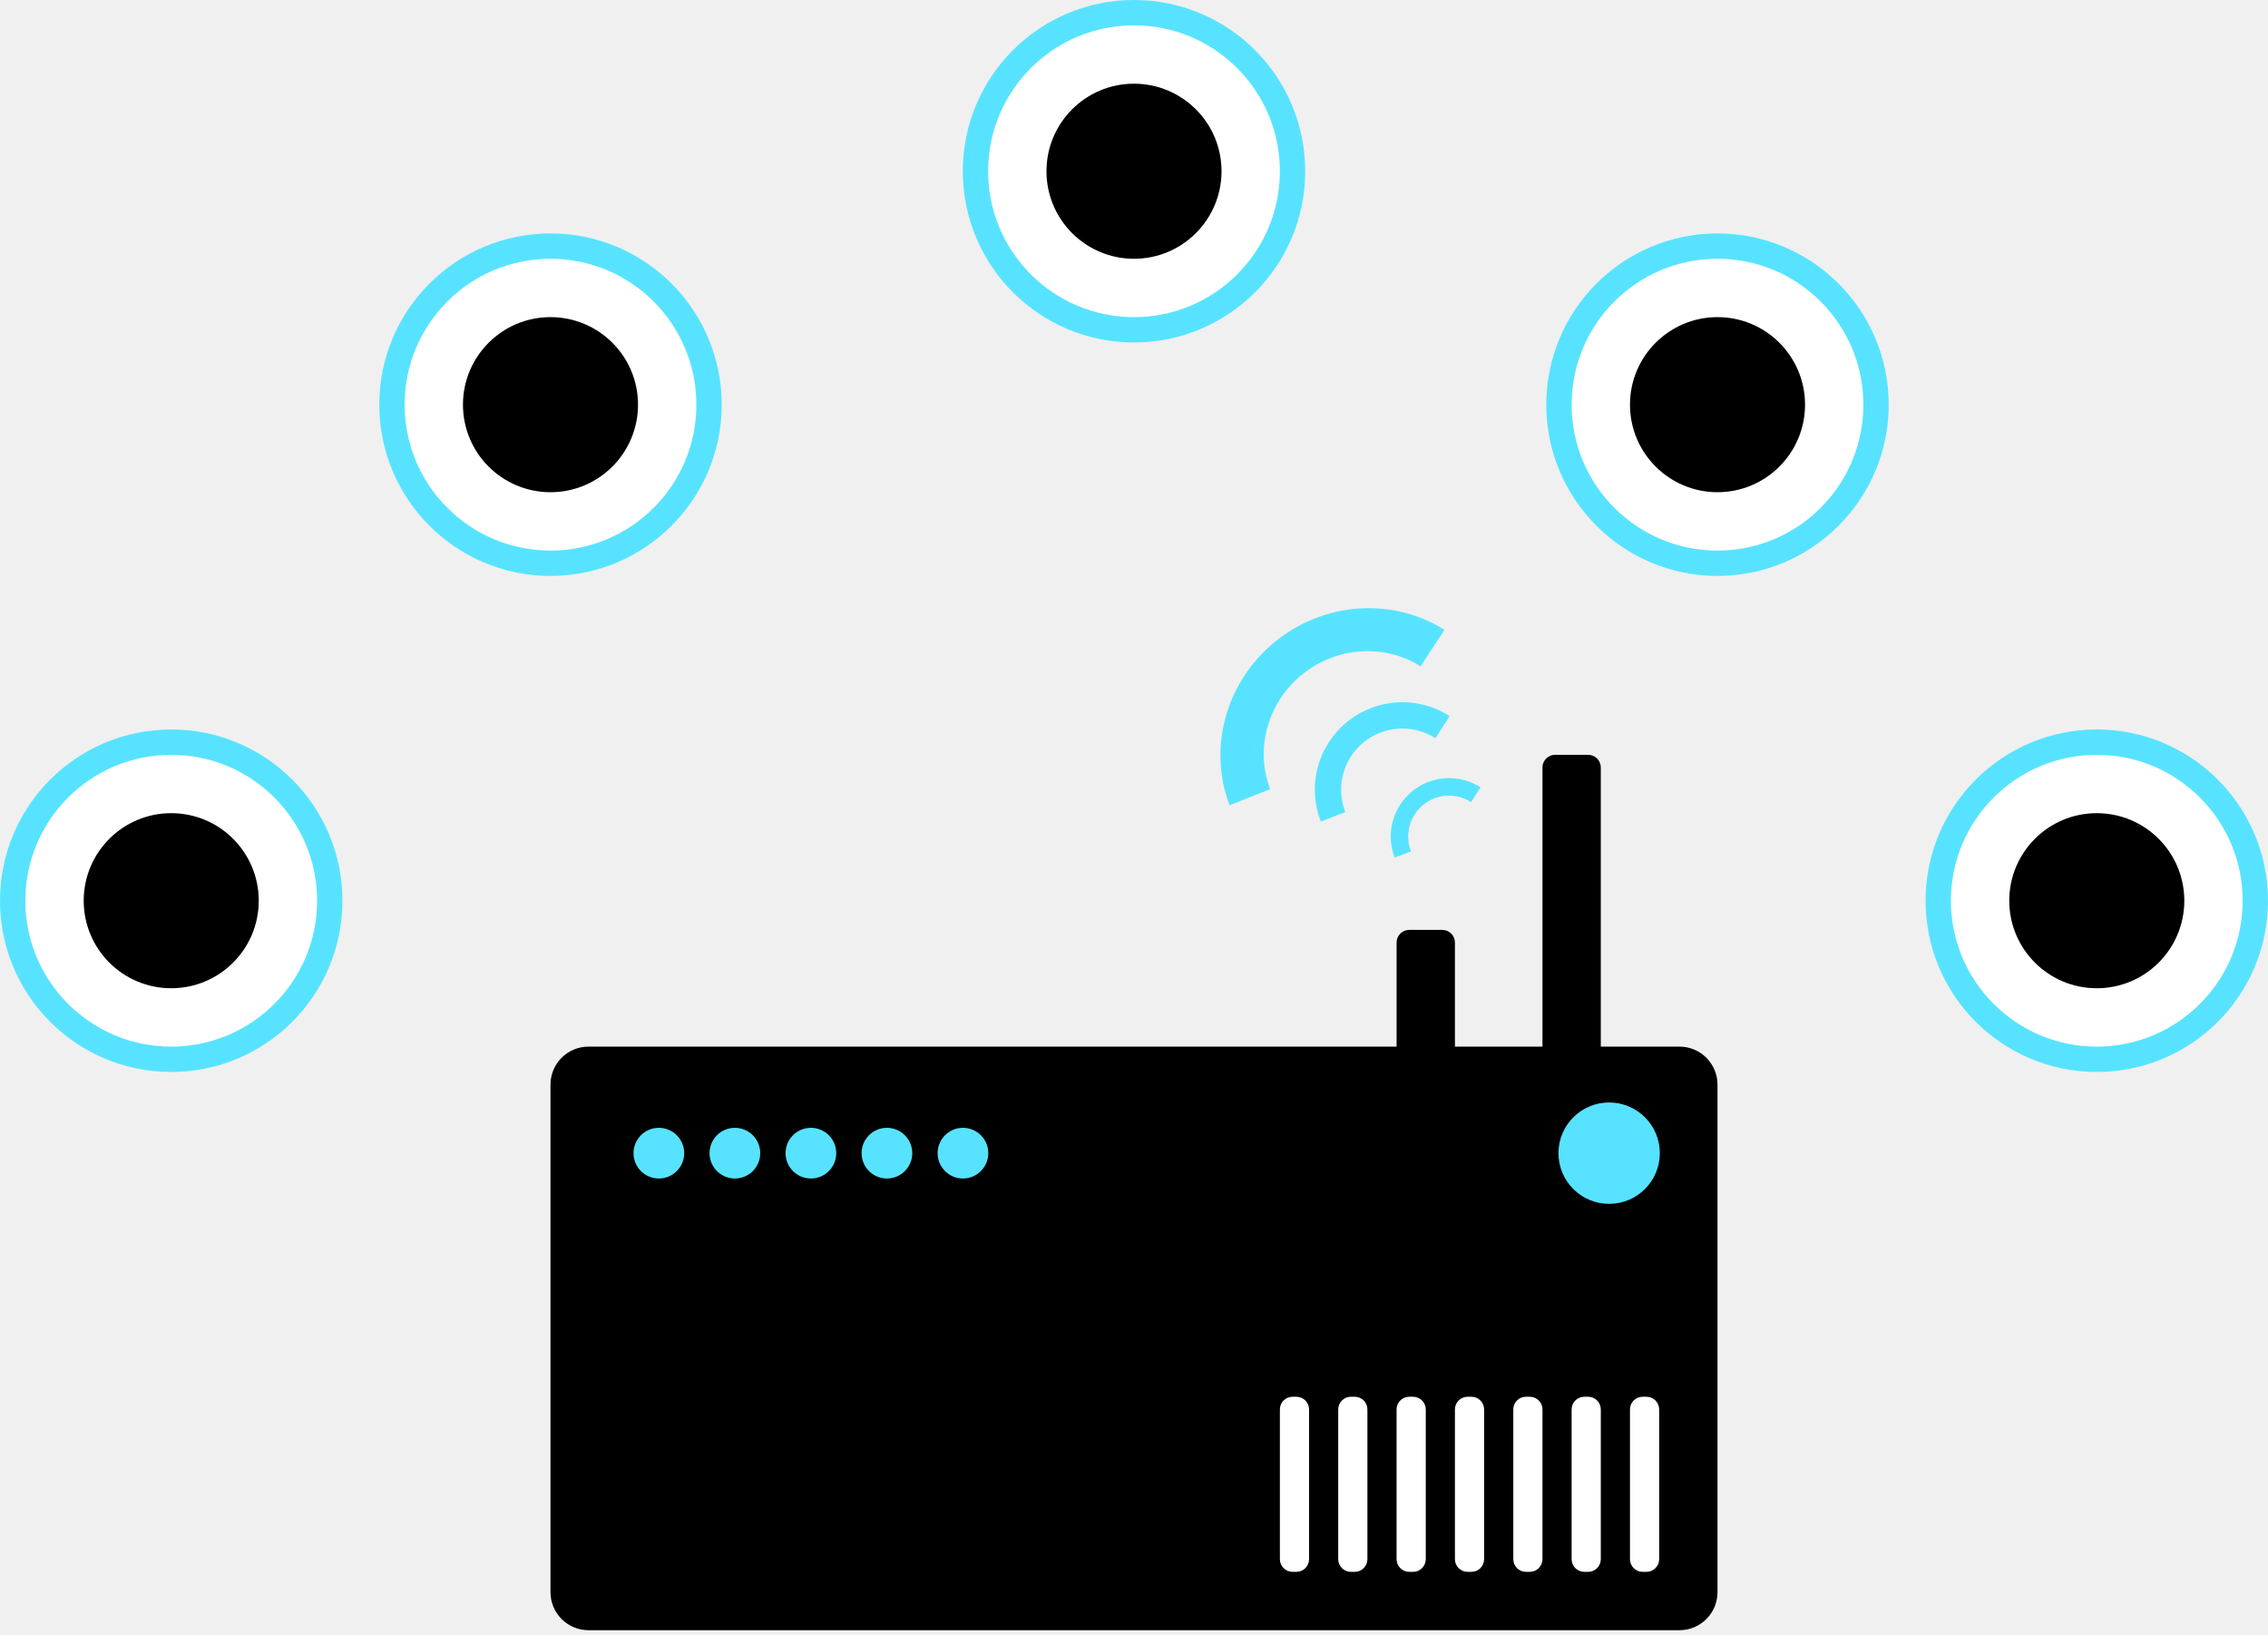
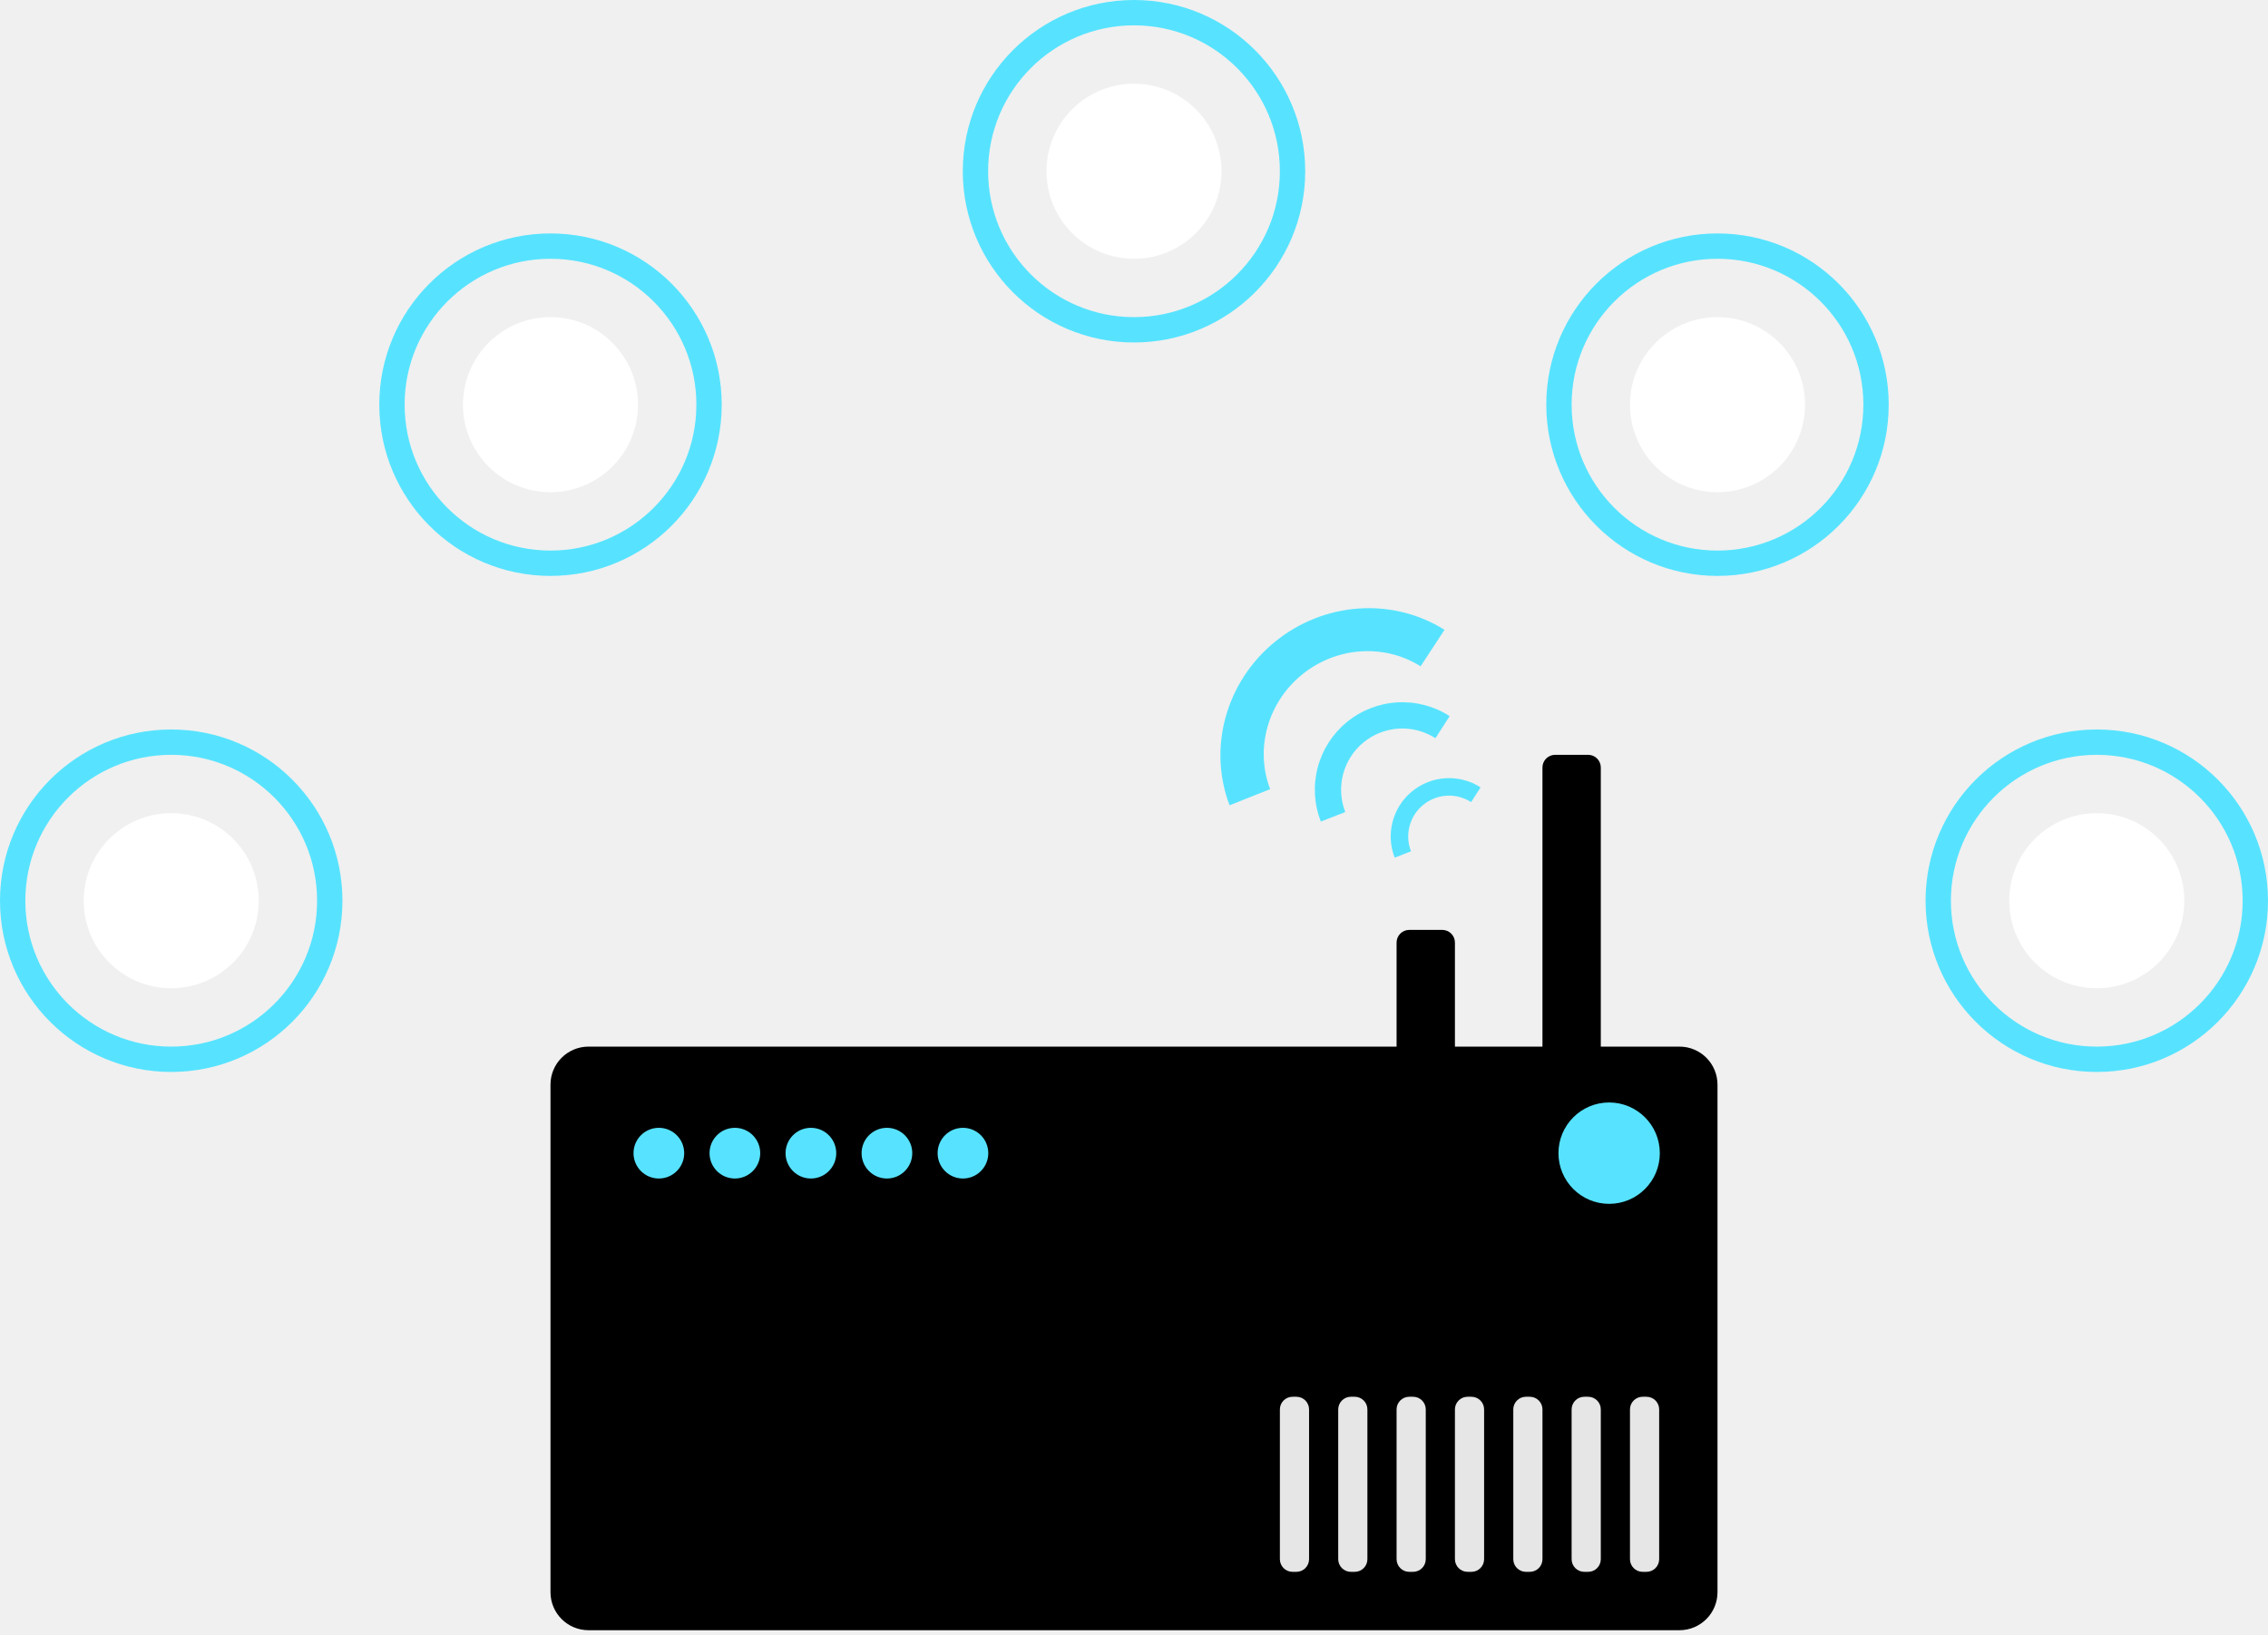
<svg xmlns="http://www.w3.org/2000/svg" width="179" height="129" viewBox="0 0 179 129" fill="none">
  <rect x="43.447" y="82.592" width="92.105" height="46.053" rx="3" fill="#000" />
  <rect x="110.224" y="73.381" width="4.605" height="13.816" rx="1" fill="#000" />
  <rect x="121.737" y="59.565" width="4.605" height="27.631" rx="1" fill="#000" />
  <circle cx="127" cy="91" r="4" fill="#57e3ff" />
  <path d="M97.043 63.548C96.199 61.336 96.091 58.896 96.734 56.579C97.377 54.261 98.737 52.185 100.621 50.648C102.504 49.111 104.814 48.191 107.218 48.021C109.623 47.851 112 48.439 114.007 49.701L112.12 52.58C110.715 51.697 109.052 51.285 107.368 51.404C105.685 51.523 104.068 52.167 102.75 53.243C101.431 54.319 100.479 55.772 100.029 57.394C99.579 59.016 99.655 60.724 100.245 62.273L97.043 63.548Z" fill="#57e3ff" />
  <path d="M104.244 64.832C103.714 63.473 103.628 61.981 103.998 60.57C104.368 59.159 105.176 57.901 106.305 56.978C107.434 56.054 108.826 55.511 110.283 55.427C111.739 55.343 113.185 55.722 114.412 56.511L113.292 58.255C112.433 57.703 111.421 57.437 110.402 57.496C109.382 57.555 108.408 57.935 107.617 58.581C106.827 59.228 106.262 60.108 106.003 61.096C105.743 62.084 105.804 63.128 106.174 64.08L104.244 64.832Z" fill="#57e3ff" />
  <path d="M110.074 67.682C109.721 66.776 109.664 65.781 109.911 64.841C110.157 63.9 110.696 63.062 111.448 62.446C112.201 61.83 113.129 61.468 114.1 61.412C115.071 61.356 116.035 61.609 116.853 62.134L116.107 63.297C115.534 62.929 114.859 62.752 114.18 62.791C113.5 62.83 112.85 63.084 112.323 63.515C111.797 63.946 111.42 64.533 111.247 65.191C111.074 65.85 111.114 66.546 111.362 67.18L110.074 67.682Z" fill="#57e3ff" />
-   <rect x="101.014" y="110.223" width="2.303" height="13.816" rx="1" fill="white" />
-   <rect x="105.618" y="110.223" width="2.303" height="13.816" rx="1" fill="white" />
-   <rect x="110.224" y="110.223" width="2.303" height="13.816" rx="1" fill="white" />
-   <rect x="114.829" y="110.223" width="2.303" height="13.816" rx="1" fill="white" />
-   <rect x="119.435" y="110.223" width="2.303" height="13.816" rx="1" fill="white" />
-   <rect x="124.039" y="110.223" width="2.303" height="13.816" rx="1" fill="white" />
-   <rect x="128.645" y="110.223" width="2.303" height="13.816" rx="1" fill="white" />
-   <circle cx="89.5" cy="13.513" r="12.513" fill="white" stroke="#57e3ff" stroke-width="2" />
-   <circle cx="89.5" cy="13.513" r="6.908" fill="#000" />
-   <circle r="12.513" transform="matrix(-1 0 0 1 43.4475 31.934)" fill="white" stroke="#57e3ff" stroke-width="2" />
-   <circle r="12.513" transform="matrix(-1 0 0 1 13.5131 71.0785)" fill="white" stroke="#57e3ff" stroke-width="2" />
-   <circle r="6.908" transform="matrix(-1 0 0 1 43.4471 31.9342)" fill="#000" />
-   <circle r="6.908" transform="matrix(-1 0 0 1 13.5138 71.0778)" fill="#000" />
-   <circle cx="135.552" cy="31.934" r="12.513" fill="white" stroke="#57e3ff" stroke-width="2" />
-   <circle cx="165.487" cy="71.079" r="12.513" fill="white" stroke="#57e3ff" stroke-width="2" />
-   <circle cx="135.553" cy="31.934" r="6.908" fill="#000" />
-   <circle cx="165.487" cy="71.078" r="6.908" fill="#000" />
+   <rect x="101.014" y="110.223" width="2.303" height="13.816" rx="1" fill="rgba(255,255,255,.9)" />
+   <rect x="105.618" y="110.223" width="2.303" height="13.816" rx="1" fill="rgba(255,255,255,.9)" />
+   <rect x="110.224" y="110.223" width="2.303" height="13.816" rx="1" fill="rgba(255,255,255,.9)" />
+   <rect x="114.829" y="110.223" width="2.303" height="13.816" rx="1" fill="rgba(255,255,255,.9)" />
+   <rect x="119.435" y="110.223" width="2.303" height="13.816" rx="1" fill="rgba(255,255,255,.9)" />
+   <rect x="124.039" y="110.223" width="2.303" height="13.816" rx="1" fill="rgba(255,255,255,.9)" />
+   <rect x="128.645" y="110.223" width="2.303" height="13.816" rx="1" fill="rgba(255,255,255,.9)" />
+   <circle cx="89.5" cy="13.513" r="12.513" fill="none" stroke="#57e3ff" stroke-width="2" />
+   <circle cx="89.5" cy="13.513" r="6.908" fill="#fff" />
+   <circle r="12.513" transform="matrix(-1 0 0 1 43.4475 31.934)" fill="none" stroke="#57e3ff" stroke-width="2" />
+   <circle r="12.513" transform="matrix(-1 0 0 1 13.5131 71.0785)" fill="none" stroke="#57e3ff" stroke-width="2" />
+   <circle r="6.908" transform="matrix(-1 0 0 1 43.4471 31.9342)" fill="#fff" />
+   <circle r="6.908" transform="matrix(-1 0 0 1 13.5138 71.0778)" fill="#fff" />
+   <circle cx="135.552" cy="31.934" r="12.513" fill="none" stroke="#57e3ff" stroke-width="2" />
+   <circle cx="165.487" cy="71.079" r="12.513" fill="none" stroke="#57e3ff" stroke-width="2" />
+   <circle cx="135.553" cy="31.934" r="6.908" fill="#fff" />
+   <circle cx="165.487" cy="71.078" r="6.908" fill="#fff" />
  <circle cx="52" cy="91" r="2" fill="#57e3ff" />
  <circle cx="58" cy="91" r="2" fill="#57e3ff" />
  <circle cx="64" cy="91" r="2" fill="#57e3ff" />
  <circle cx="70" cy="91" r="2" fill="#57e3ff" />
  <circle cx="76" cy="91" r="2" fill="#57e3ff" />
</svg>
